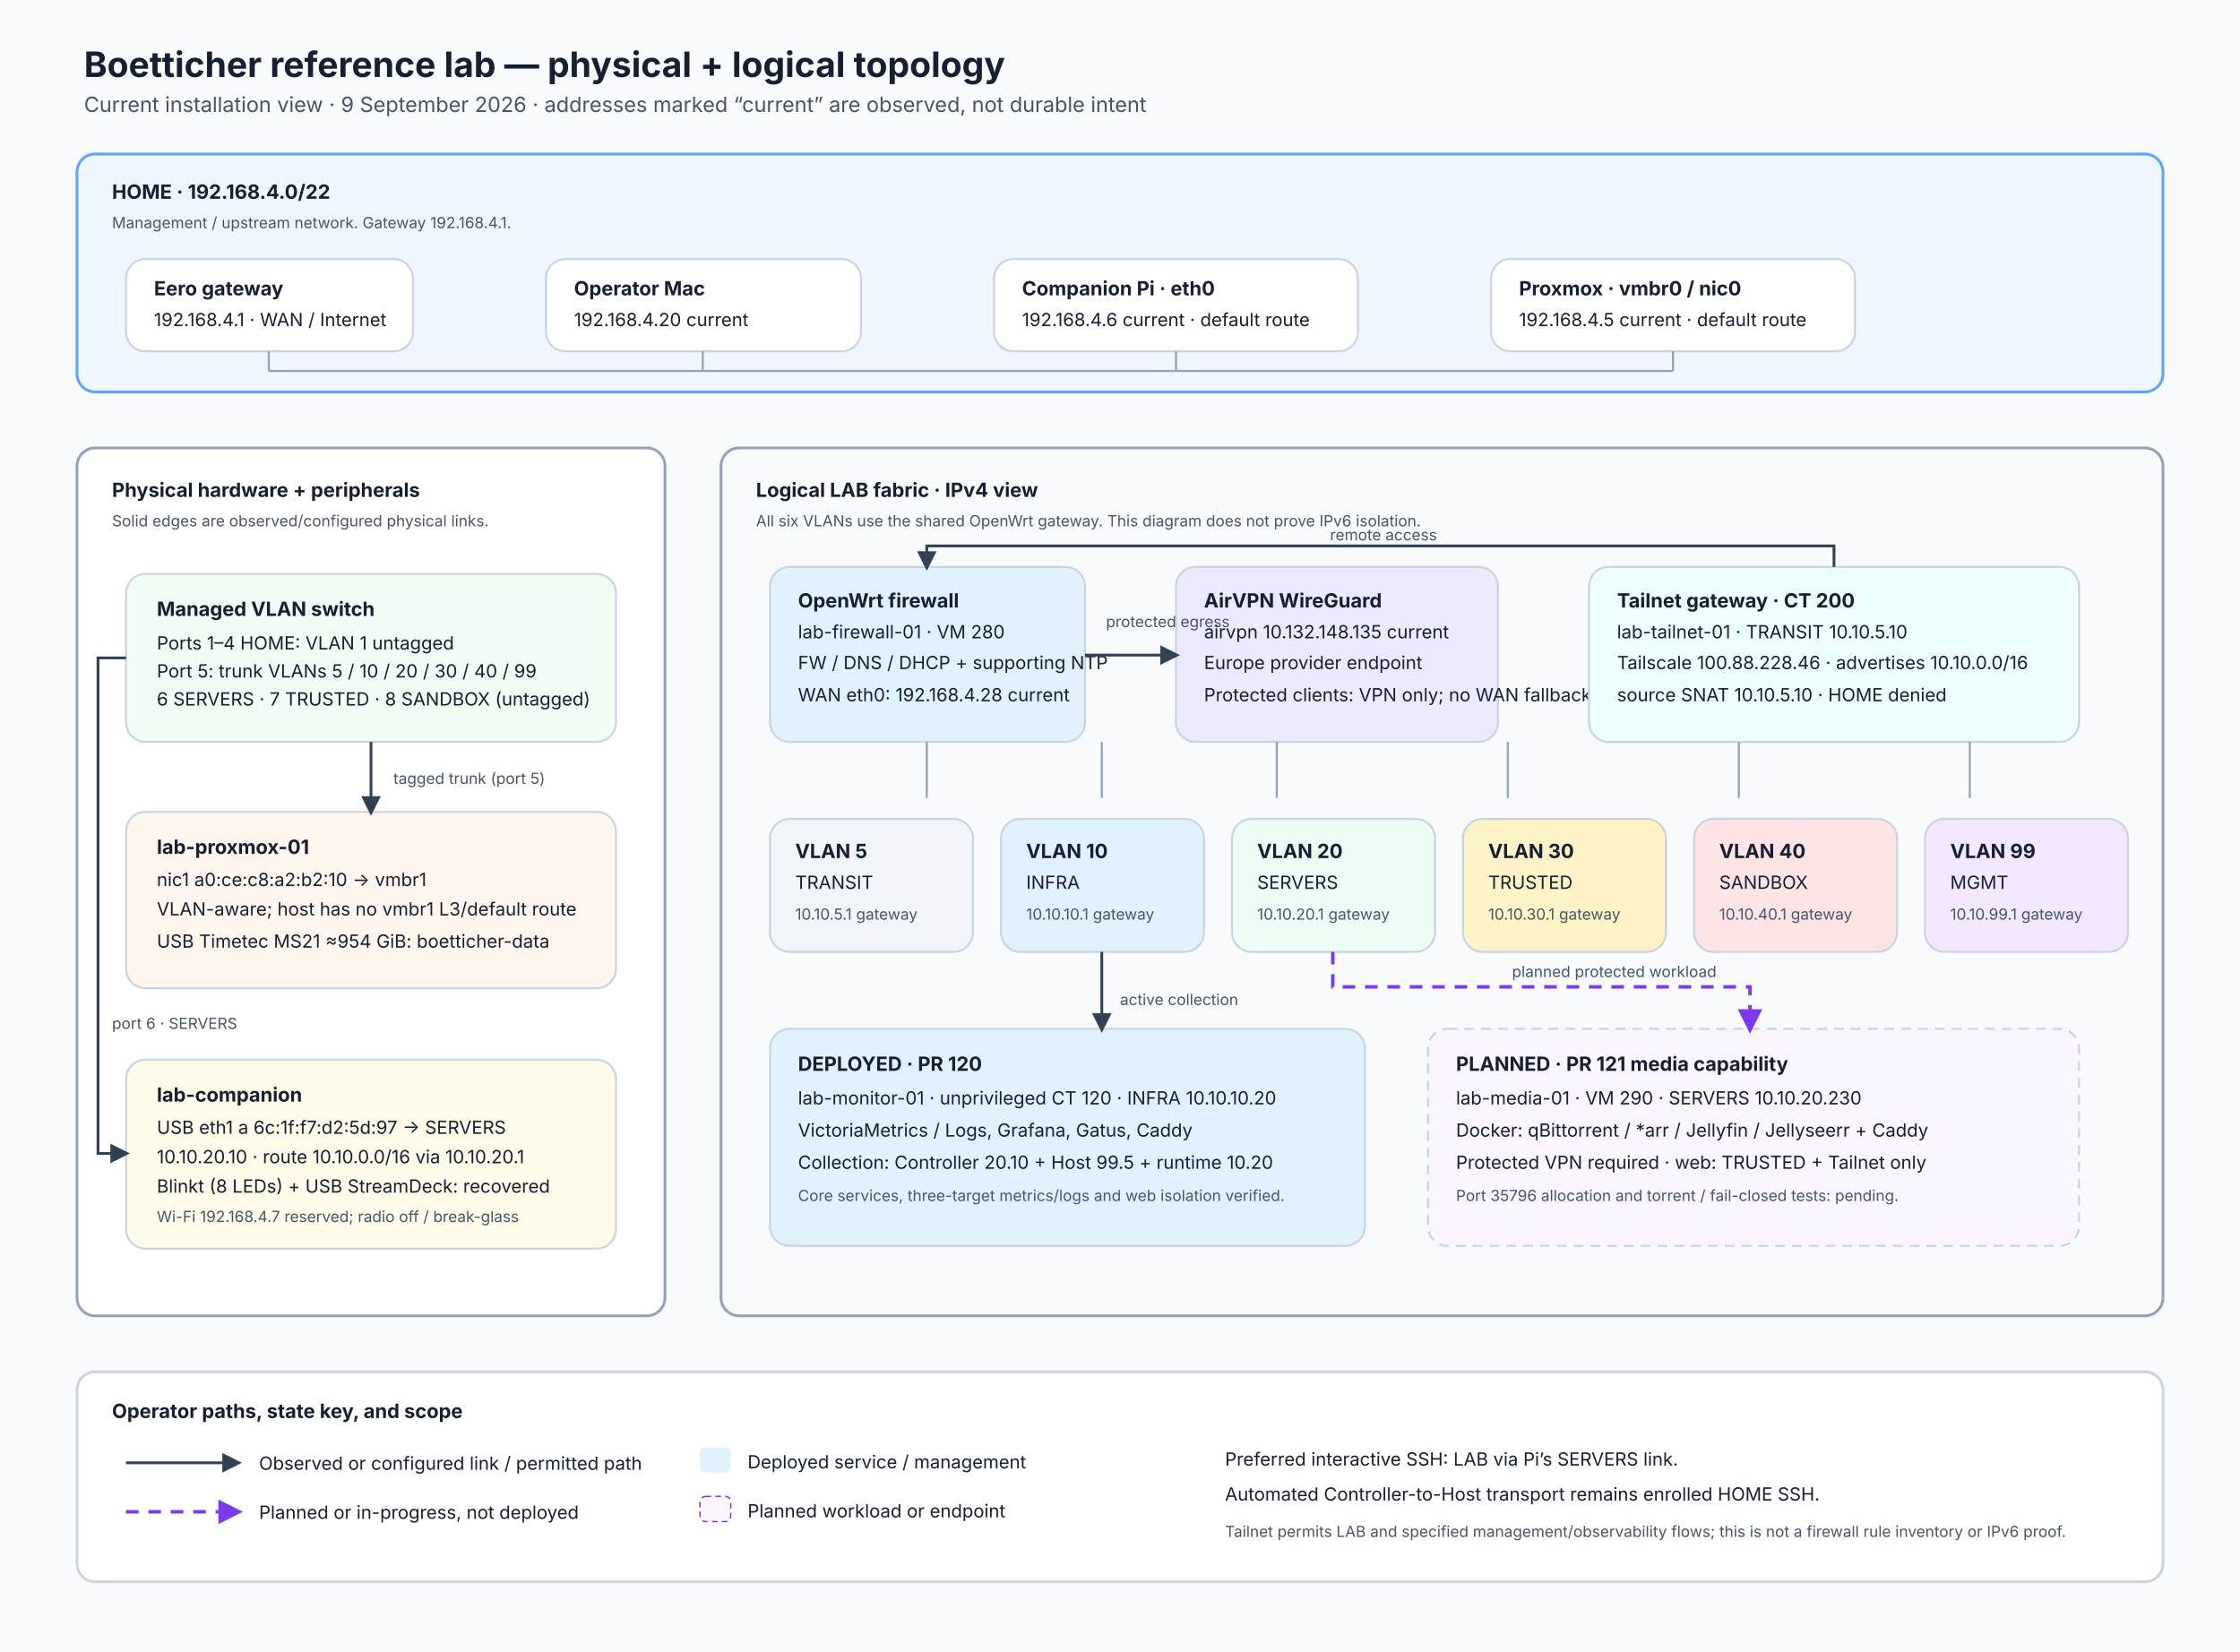
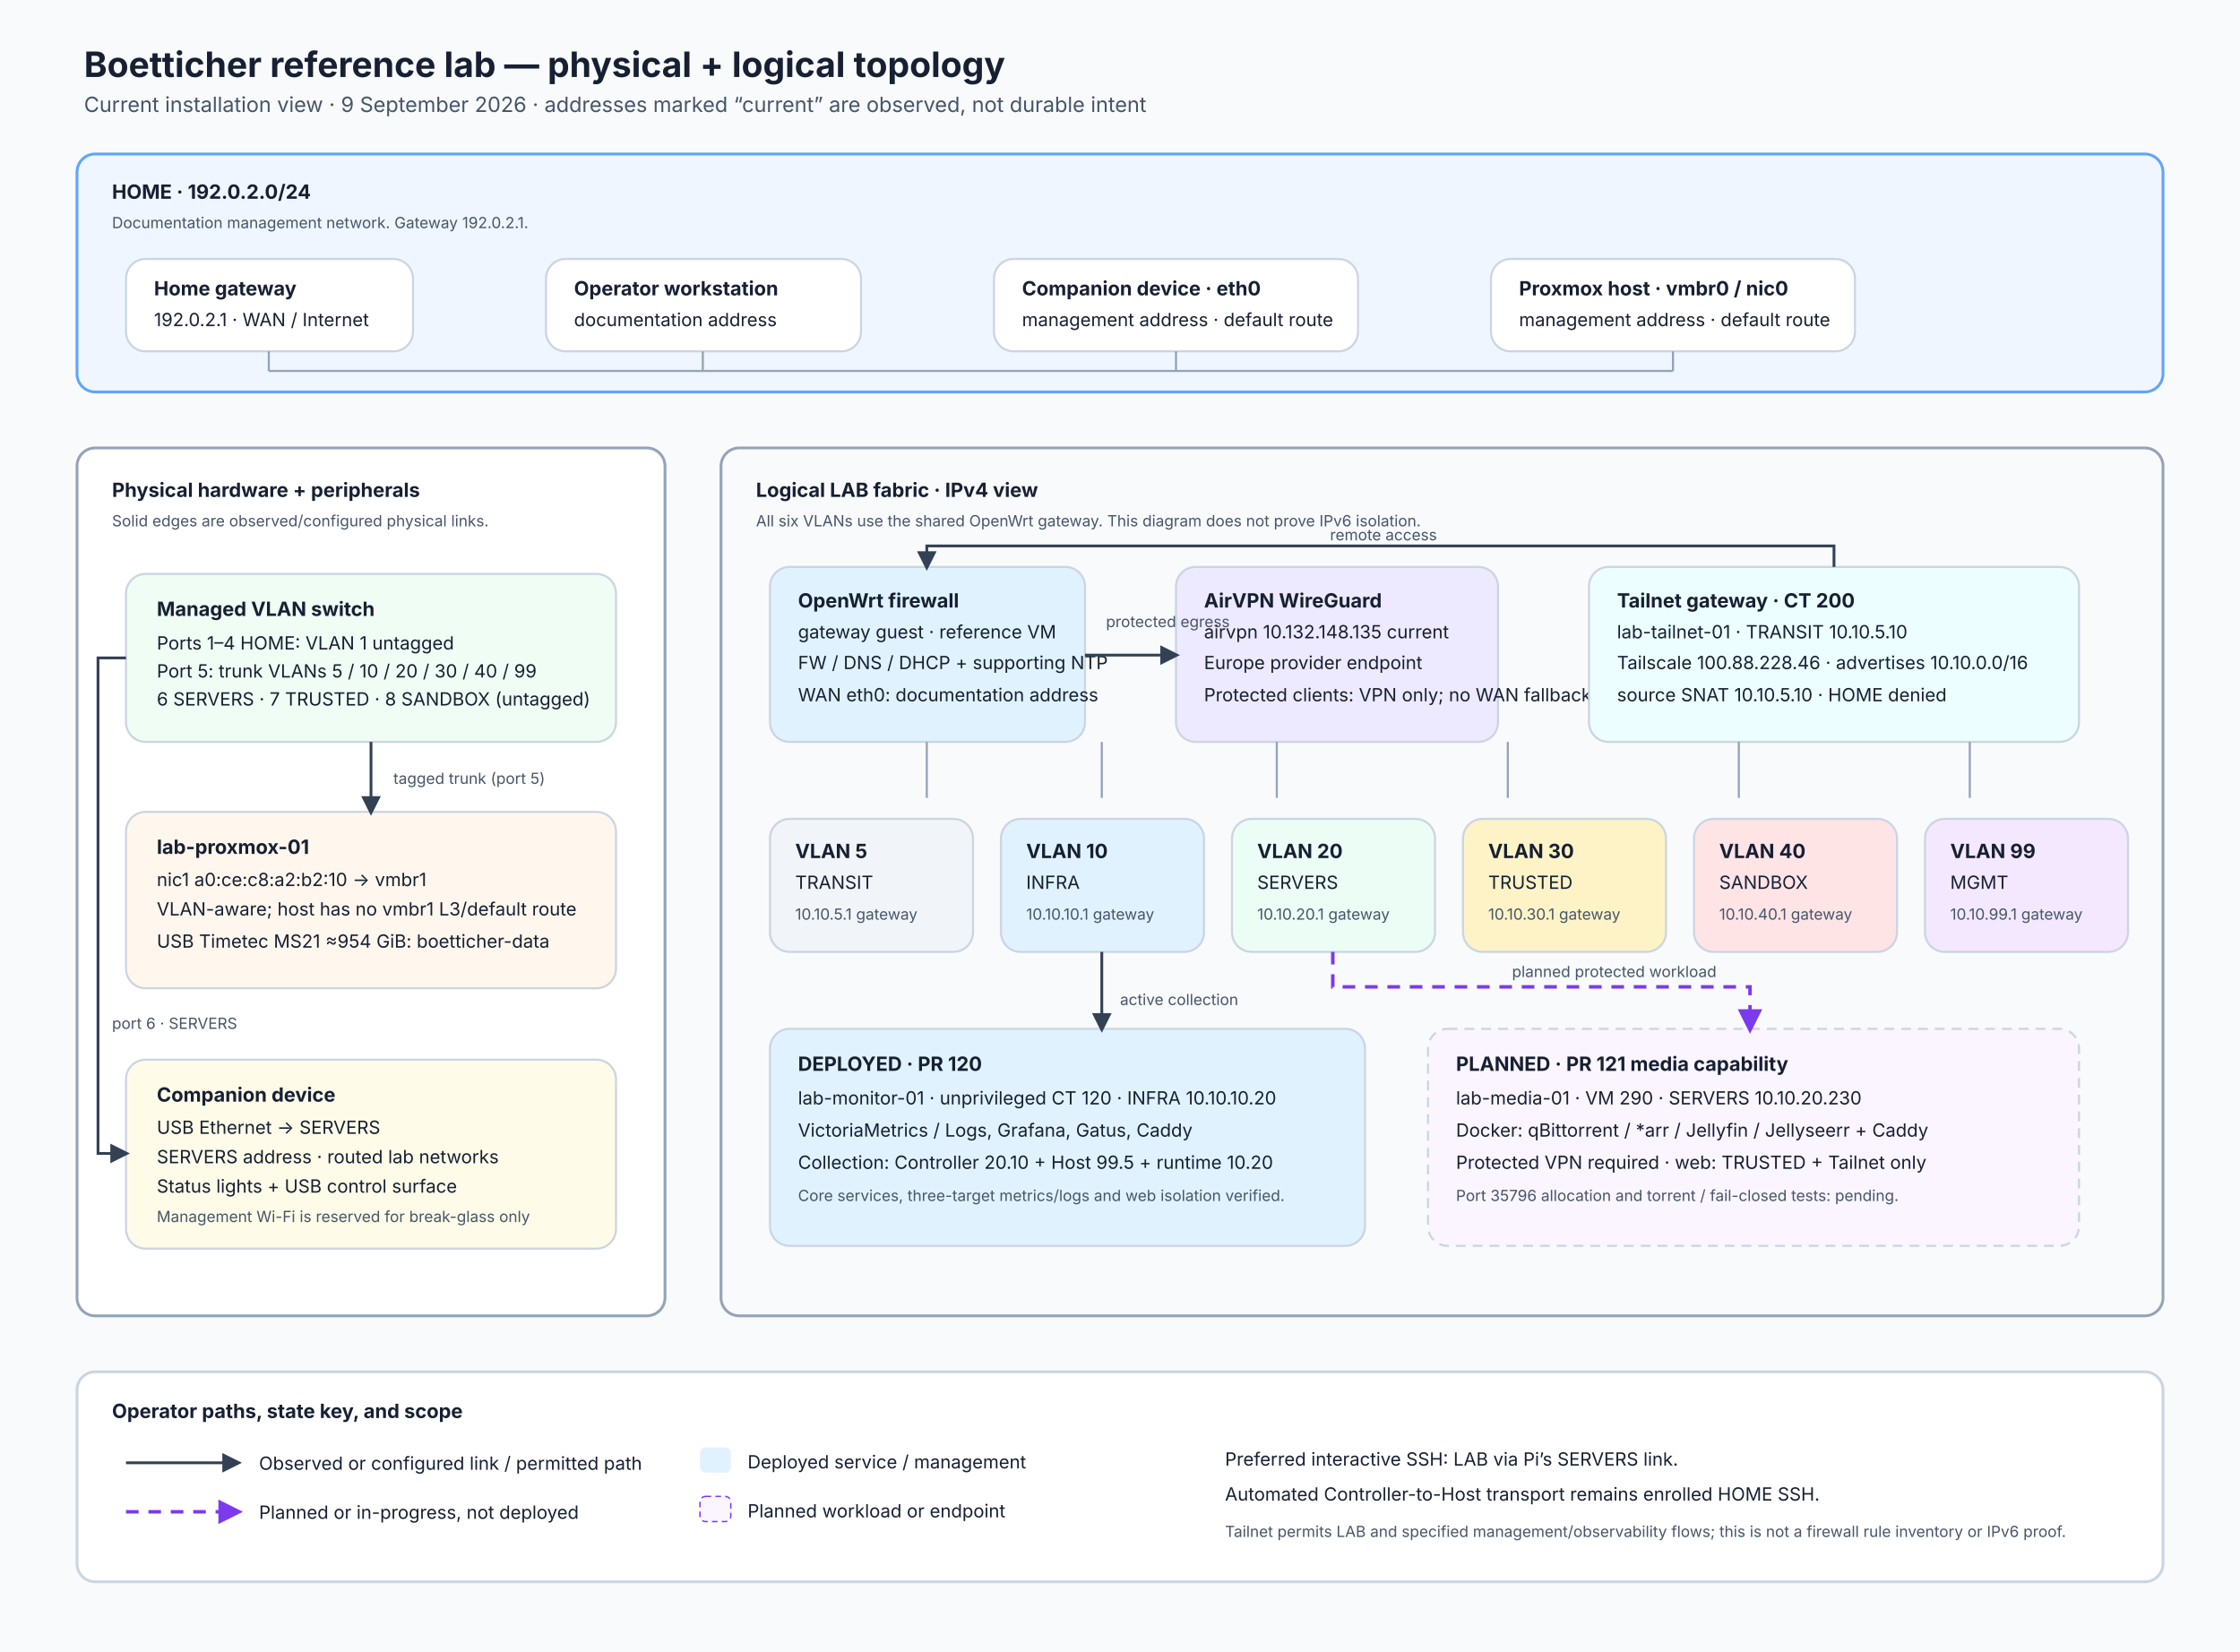
<svg xmlns="http://www.w3.org/2000/svg" width="1600" height="1180" viewBox="0 0 1600 1180" role="img" aria-labelledby="title desc">
  <defs>
    <marker id="arrow" viewBox="0 0 10 10" refX="8" refY="5" markerWidth="7" markerHeight="7" orient="auto-start-reverse">
      <path d="M 0 0 L 10 5 L 0 10 z" fill="#334155" />
    </marker>
    <marker id="plannedArrow" viewBox="0 0 10 10" refX="8" refY="5" markerWidth="7" markerHeight="7" orient="auto-start-reverse">
      <path d="M 0 0 L 10 5 L 0 10 z" fill="#7c3aed" />
    </marker>
    <style>
      text{font-family:Inter,Arial,sans-serif;fill:#172033} .h{font-weight:700;font-size:25px}.s{font-size:15px;fill:#475569}.l{font-size:14px;font-weight:700}.b{font-size:13px}.tiny{font-size:11px;fill:#475569}.card{stroke:#cbd5e1;stroke-width:1.5;rx:14}.line{stroke:#334155;stroke-width:2;fill:none;marker-end:url(#arrow)}.dash{stroke:#7c3aed;stroke-width:2.5;stroke-dasharray:9 7;fill:none;marker-end:url(#plannedArrow)}.soft{stroke:#94a3b8;stroke-width:1.5;fill:none}.zone{stroke-width:2;rx:13}.tag{font-size:11px;font-weight:700;letter-spacing:.4px}.pill{rx:8}
    </style>
  </defs>
  <rect width="1600" height="1180" fill="#f8fafc" />
  <text x="60" y="55" class="h">Boetticher reference lab — physical + logical topology</text>
  <text x="60" y="80" class="s">Current installation view · 9 September 2026 · addresses marked “current” are observed, not durable intent</text>
  <rect x="55" y="110" width="1490" height="170" class="zone" fill="#eff6ff" stroke="#60a5fa" />
-   <text x="80" y="142" class="l" fill="#1d4ed8">HOME · 192.168.4.0/22</text>
-   <text x="80" y="163" class="tiny">Management / upstream network. Gateway 192.168.4.1.</text>
+   <text x="80" y="142" class="l" fill="#1d4ed8">HOME · 192.0.2.0/24</text>
+   <text x="80" y="163" class="tiny">Documentation management network. Gateway 192.0.2.1.</text>
  <rect x="90" y="185" width="205" height="66" class="card" fill="#fff" />
-   <text x="110" y="211" class="l">Eero gateway</text>
-   <text x="110" y="233" class="b">192.168.4.1 · WAN / Internet</text>
+   <text x="110" y="211" class="l">Home gateway</text>
+   <text x="110" y="233" class="b">192.0.2.1 · WAN / Internet</text>
  <rect x="390" y="185" width="225" height="66" class="card" fill="#fff" />
-   <text x="410" y="211" class="l">Operator Mac</text>
-   <text x="410" y="233" class="b">192.168.4.20 current</text>
+   <text x="410" y="211" class="l">Operator workstation</text>
+   <text x="410" y="233" class="b">documentation address</text>
  <rect x="710" y="185" width="260" height="66" class="card" fill="#fff" />
-   <text x="730" y="211" class="l">Companion Pi · eth0</text>
-   <text x="730" y="233" class="b">192.168.4.6 current · default route</text>
+   <text x="730" y="211" class="l">Companion device · eth0</text>
+   <text x="730" y="233" class="b">management address · default route</text>
  <rect x="1065" y="185" width="260" height="66" class="card" fill="#fff" />
-   <text x="1085" y="211" class="l">Proxmox · vmbr0 / nic0</text>
-   <text x="1085" y="233" class="b">192.168.4.5 current · default route</text>
+   <text x="1085" y="211" class="l">Proxmox host · vmbr0 / nic0</text>
+   <text x="1085" y="233" class="b">management address · default route</text>
  <path d="M192 265H1195M192 251V265M502 251V265M840 251V265M1195 251V265" class="soft" />
  <rect x="55" y="320" width="420" height="620" class="zone" fill="#fff" stroke="#94a3b8" />
  <text x="80" y="355" class="l">Physical hardware + peripherals</text>
  <text x="80" y="376" class="tiny">Solid edges are observed/configured physical links.</text>
  <rect x="90" y="410" width="350" height="120" class="card" fill="#f0fdf4" />
  <text x="112" y="440" class="l">Managed VLAN switch</text>
  <text x="112" y="464" class="b">Ports 1–4 HOME: VLAN 1 untagged</text>
  <text x="112" y="484" class="b">Port 5: trunk VLANs 5 / 10 / 20 / 30 / 40 / 99</text>
  <text x="112" y="504" class="b">6 SERVERS · 7 TRUSTED · 8 SANDBOX (untagged)</text>
  <rect x="90" y="580" width="350" height="126" class="card" fill="#fff7ed" />
  <text x="112" y="610" class="l">lab-proxmox-01</text>
  <text x="112" y="633" class="b">nic1 a0:ce:c8:a2:b2:10 → vmbr1</text>
  <text x="112" y="654" class="b">VLAN-aware; host has no vmbr1 L3/default route</text>
  <text x="112" y="677" class="b">USB Timetec MS21 ≈954 GiB: boetticher-data</text>
  <rect x="90" y="757" width="350" height="135" class="card" fill="#fefce8" />
-   <text x="112" y="787" class="l">lab-companion</text>
-   <text x="112" y="810" class="b">USB eth1 a 6c:1f:f7:d2:5d:97 → SERVERS</text>
-   <text x="112" y="831" class="b">10.10.20.10 · route 10.10.0.0/16 via 10.10.20.1</text>
-   <text x="112" y="852" class="b">Blinkt (8 LEDs) + USB StreamDeck: recovered</text>
-   <text x="112" y="873" class="tiny">Wi-Fi 192.168.4.7 reserved; radio off / break-glass</text>
+   <text x="112" y="787" class="l">Companion device</text>
+   <text x="112" y="810" class="b">USB Ethernet → SERVERS</text>
+   <text x="112" y="831" class="b">SERVERS address · routed lab networks</text>
+   <text x="112" y="852" class="b">Status lights + USB control surface</text>
+   <text x="112" y="873" class="tiny">Management Wi-Fi is reserved for break-glass only</text>
  <path d="M265 530V580" class="line" />
  <text x="281" y="560" class="tiny">tagged trunk (port 5)</text>
  <path d="M90 470H70V824H90" class="line" />
  <text x="80" y="735" class="tiny">port 6 · SERVERS</text>
  <rect x="515" y="320" width="1030" height="620" class="zone" fill="#f8fafc" stroke="#94a3b8" />
  <text x="540" y="355" class="l">Logical LAB fabric · IPv4 view</text>
  <text x="540" y="376" class="tiny">All six VLANs use the shared OpenWrt gateway. This diagram does not prove IPv6 isolation.</text>
  <rect x="550" y="405" width="225" height="125" class="card" fill="#e0f2fe" />
  <text x="570" y="434" class="l">OpenWrt firewall</text>
-   <text x="570" y="456" class="b">lab-firewall-01 · VM 280</text>
+   <text x="570" y="456" class="b">gateway guest · reference VM</text>
  <text x="570" y="478" class="b">FW / DNS / DHCP + supporting NTP</text>
-   <text x="570" y="501" class="b">WAN eth0: 192.168.4.28 current</text>
+   <text x="570" y="501" class="b">WAN eth0: documentation address</text>
  <rect x="840" y="405" width="230" height="125" class="card" fill="#ede9fe" />
  <text x="860" y="434" class="l">AirVPN WireGuard</text>
  <text x="860" y="456" class="b">airvpn 10.132.148.135 current</text>
  <text x="860" y="478" class="b">Europe provider endpoint</text>
  <text x="860" y="501" class="b">Protected clients: VPN only; no WAN fallback</text>
  <rect x="1135" y="405" width="350" height="125" class="card" fill="#ecfeff" />
  <text x="1155" y="434" class="l">Tailnet gateway · CT 200</text>
  <text x="1155" y="456" class="b">lab-tailnet-01 · TRANSIT 10.10.5.10</text>
  <text x="1155" y="478" class="b">Tailscale 100.88.228.46 · advertises 10.10.0.0/16</text>
  <text x="1155" y="501" class="b">source SNAT 10.10.5.10 · HOME denied</text>
  <path d="M775 468H840" class="line" />
  <path d="M1310 405V390H662V405" class="line" />
  <text x="790" y="448" class="tiny">protected egress</text>
  <text x="950" y="386" class="tiny">remote access</text>
  <g>
    <rect x="550" y="585" width="145" height="95" class="card" fill="#f1f5f9" />
    <text x="568" y="613" class="l">VLAN 5</text>
    <text x="568" y="635" class="b">TRANSIT</text>
    <text x="568" y="657" class="tiny">10.10.5.1 gateway</text>
    <rect x="715" y="585" width="145" height="95" class="card" fill="#e0f2fe" />
    <text x="733" y="613" class="l">VLAN 10</text>
    <text x="733" y="635" class="b">INFRA</text>
    <text x="733" y="657" class="tiny">10.10.10.1 gateway</text>
    <rect x="880" y="585" width="145" height="95" class="card" fill="#ecfdf5" />
    <text x="898" y="613" class="l">VLAN 20</text>
    <text x="898" y="635" class="b">SERVERS</text>
    <text x="898" y="657" class="tiny">10.10.20.1 gateway</text>
    <rect x="1045" y="585" width="145" height="95" class="card" fill="#fef3c7" />
    <text x="1063" y="613" class="l">VLAN 30</text>
    <text x="1063" y="635" class="b">TRUSTED</text>
    <text x="1063" y="657" class="tiny">10.10.30.1 gateway</text>
    <rect x="1210" y="585" width="145" height="95" class="card" fill="#ffe4e6" />
    <text x="1228" y="613" class="l">VLAN 40</text>
    <text x="1228" y="635" class="b">SANDBOX</text>
    <text x="1228" y="657" class="tiny">10.10.40.1 gateway</text>
    <rect x="1375" y="585" width="145" height="95" class="card" fill="#f3e8ff" />
    <text x="1393" y="613" class="l">VLAN 99</text>
    <text x="1393" y="635" class="b">MGMT</text>
    <text x="1393" y="657" class="tiny">10.10.99.1 gateway</text>
  </g>
  <path d="M662 530V570M787 530V570M912 530V570M1077 530V570M1242 530V570M1407 530V570" class="soft" />
  <rect x="550" y="735" width="425" height="155" class="card" fill="#e0f2fe" />
  <text x="570" y="765" class="l" fill="#6d28d9">DEPLOYED · PR 120</text>
  <text x="570" y="789" class="b">lab-monitor-01 · unprivileged CT 120 · INFRA 10.10.10.20</text>
  <text x="570" y="812" class="b">VictoriaMetrics / Logs, Grafana, Gatus, Caddy</text>
  <text x="570" y="835" class="b">Collection: Controller 20.10 + Host 99.5 + runtime 10.20</text>
  <text x="570" y="858" class="tiny">Core services, three-target metrics/logs and web isolation verified.</text>
  <rect x="1020" y="735" width="465" height="155" class="card" fill="#faf5ff" stroke="#7c3aed" stroke-dasharray="7 5" />
  <text x="1040" y="765" class="l" fill="#6d28d9">PLANNED · PR 121 media capability</text>
  <text x="1040" y="789" class="b">lab-media-01 · VM 290 · SERVERS 10.10.20.230</text>
  <text x="1040" y="812" class="b">Docker: qBittorrent / *arr / Jellyfin / Jellyseerr + Caddy</text>
  <text x="1040" y="835" class="b">Protected VPN required · web: TRUSTED + Tailnet only</text>
  <text x="1040" y="858" class="tiny">Port 35796 allocation and torrent / fail-closed tests: pending.</text>
  <path d="M787 680V735" class="line" />
  <path d="M952 680V705H1250V735" class="dash" />
  <text x="800" y="718" class="tiny" fill="#6d28d9">active collection</text>
  <text x="1080" y="698" class="tiny" fill="#6d28d9">planned protected workload</text>
  <rect x="55" y="980" width="1490" height="150" class="zone" fill="#fff" stroke="#cbd5e1" />
  <text x="80" y="1013" class="l">Operator paths, state key, and scope</text>
  <path d="M90 1045H170" class="line" />
  <text x="185" y="1050" class="b">Observed or configured link / permitted path</text>
  <path d="M90 1080H170" class="dash" />
  <text x="185" y="1085" class="b">Planned or in-progress, not deployed</text>
  <rect x="500" y="1034" width="22" height="18" fill="#e0f2fe" rx="4" />
  <text x="534" y="1049" class="b">Deployed service / management</text>
  <rect x="500" y="1069" width="22" height="18" fill="#faf5ff" stroke="#7c3aed" stroke-dasharray="4 3" rx="4" />
  <text x="534" y="1084" class="b">Planned workload or endpoint</text>
  <text x="875" y="1047" class="b">Preferred interactive SSH: LAB via Pi’s SERVERS link.</text>
  <text x="875" y="1072" class="b">Automated Controller-to-Host transport remains enrolled HOME SSH.</text>
  <text x="875" y="1098" class="tiny">Tailnet permits LAB and specified management/observability flows; this is not a firewall rule inventory or IPv6 proof.</text>
</svg>
